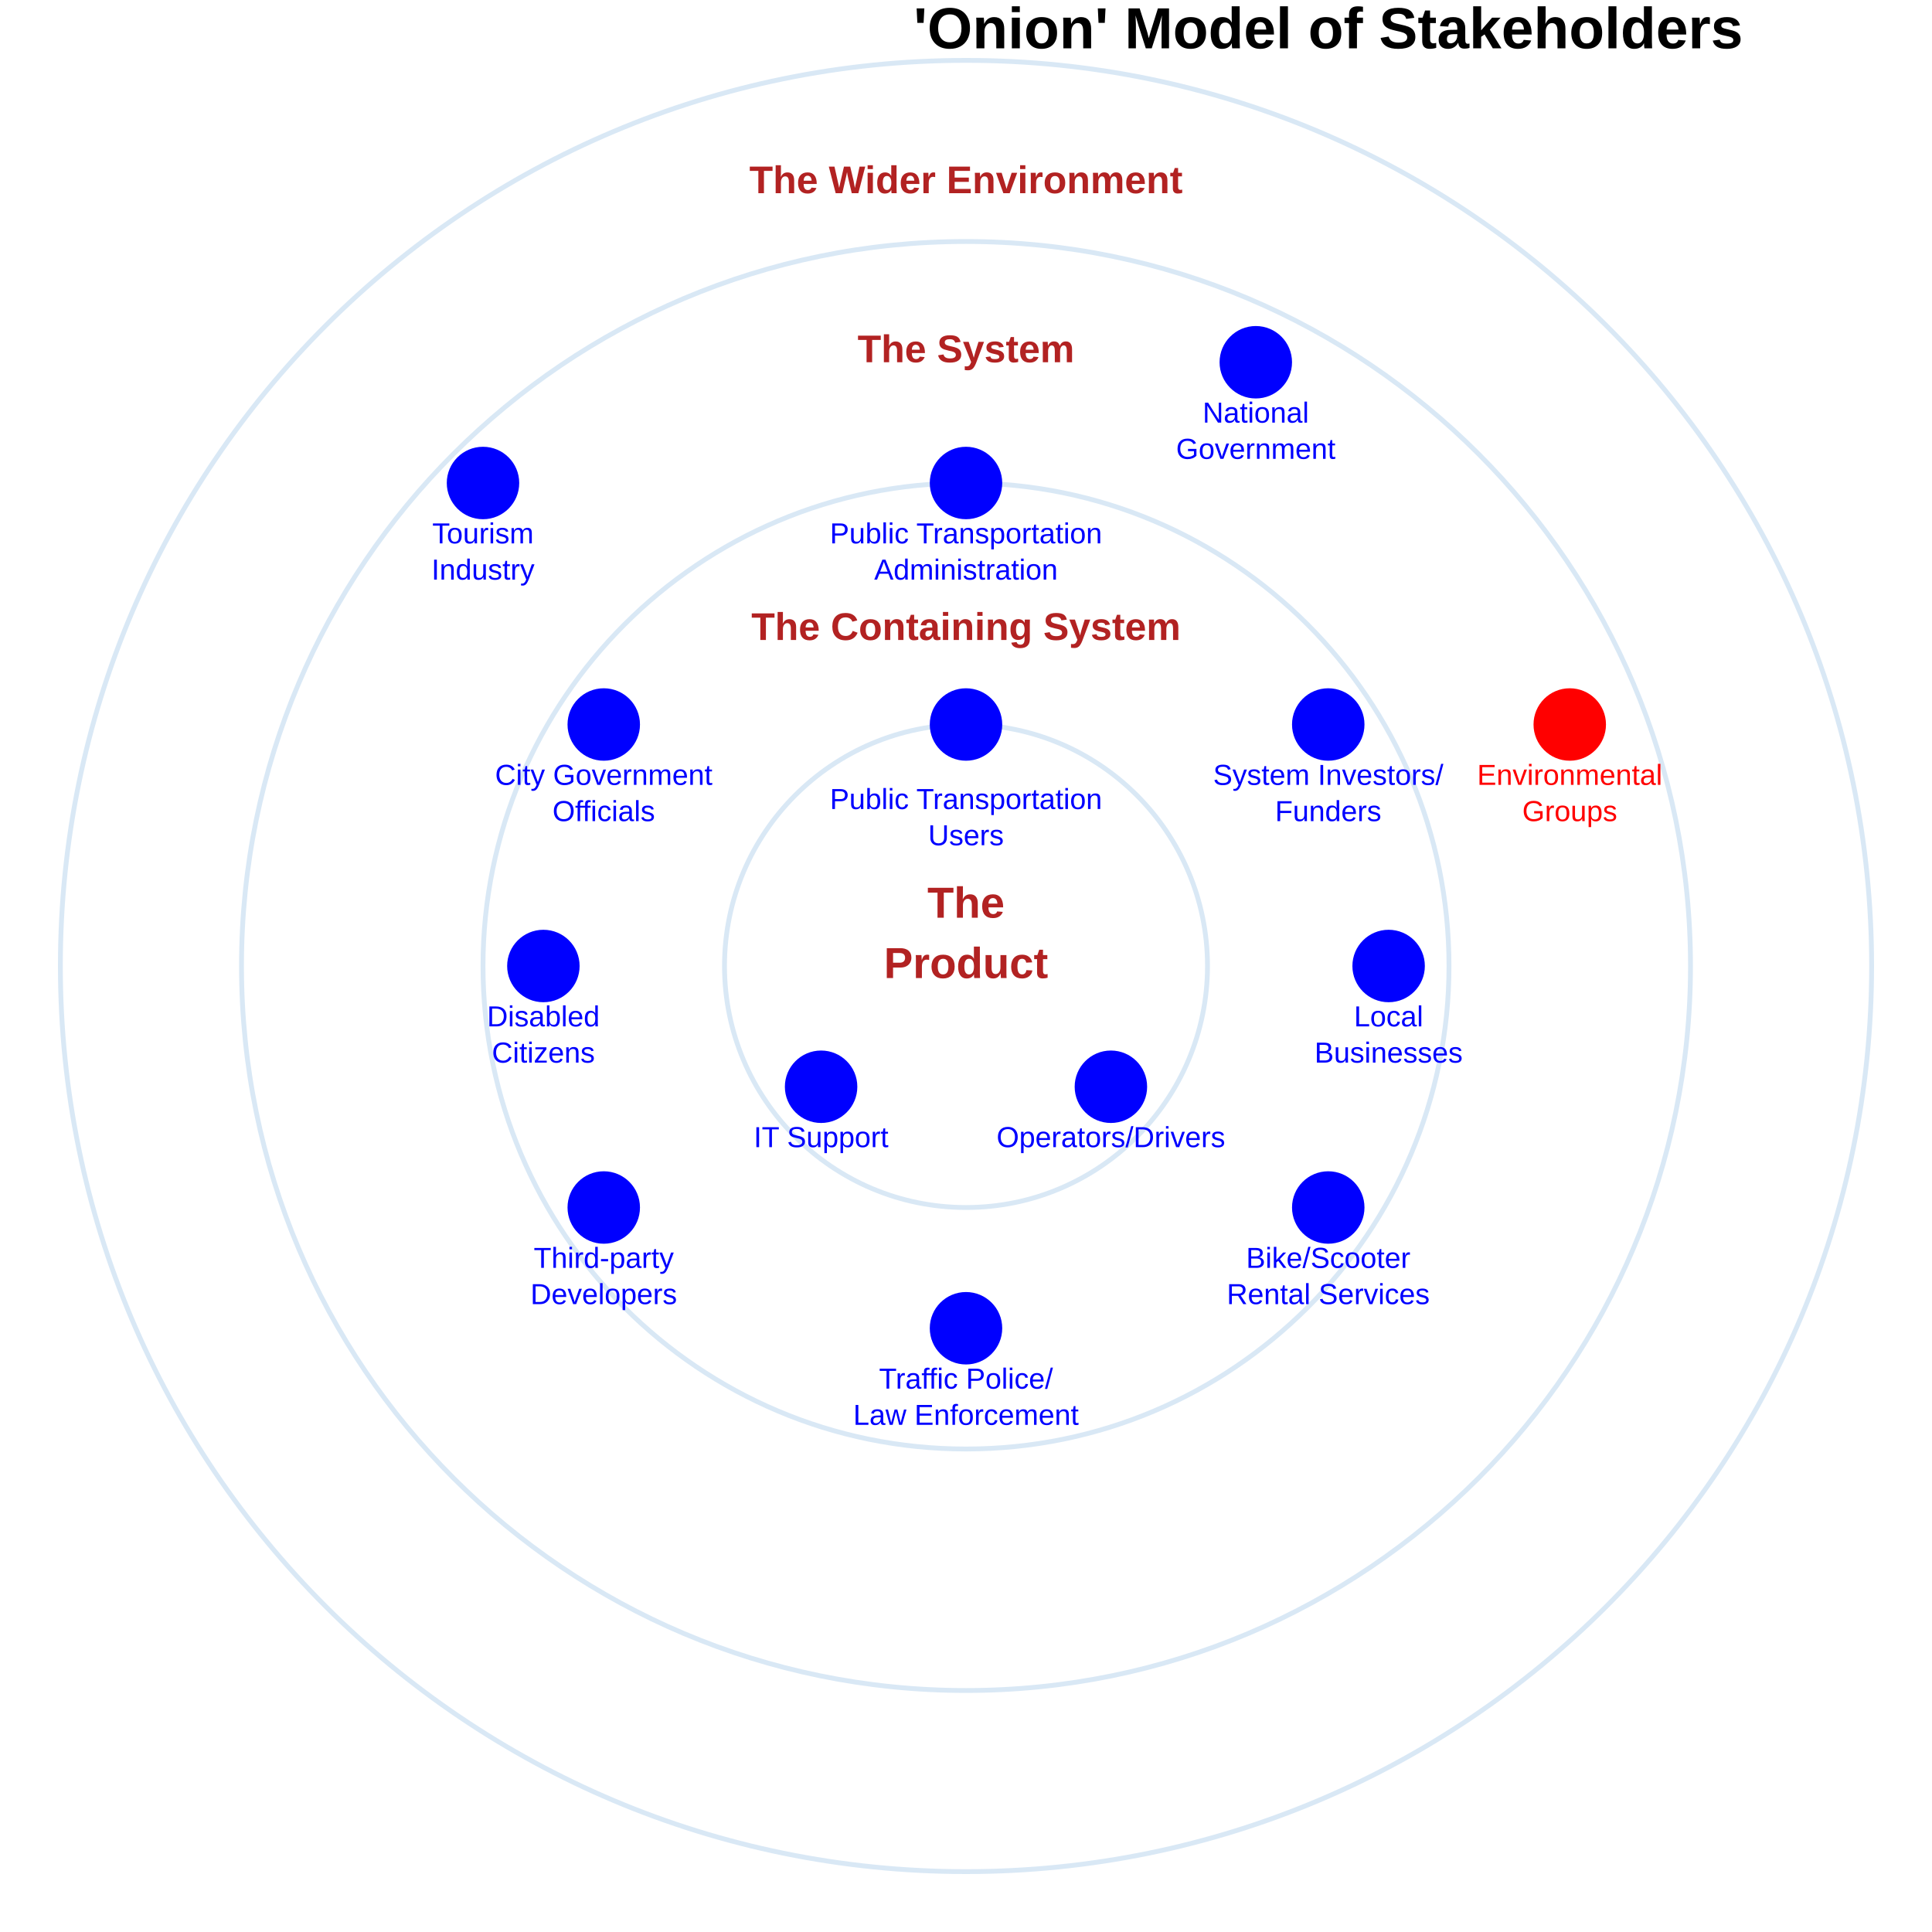
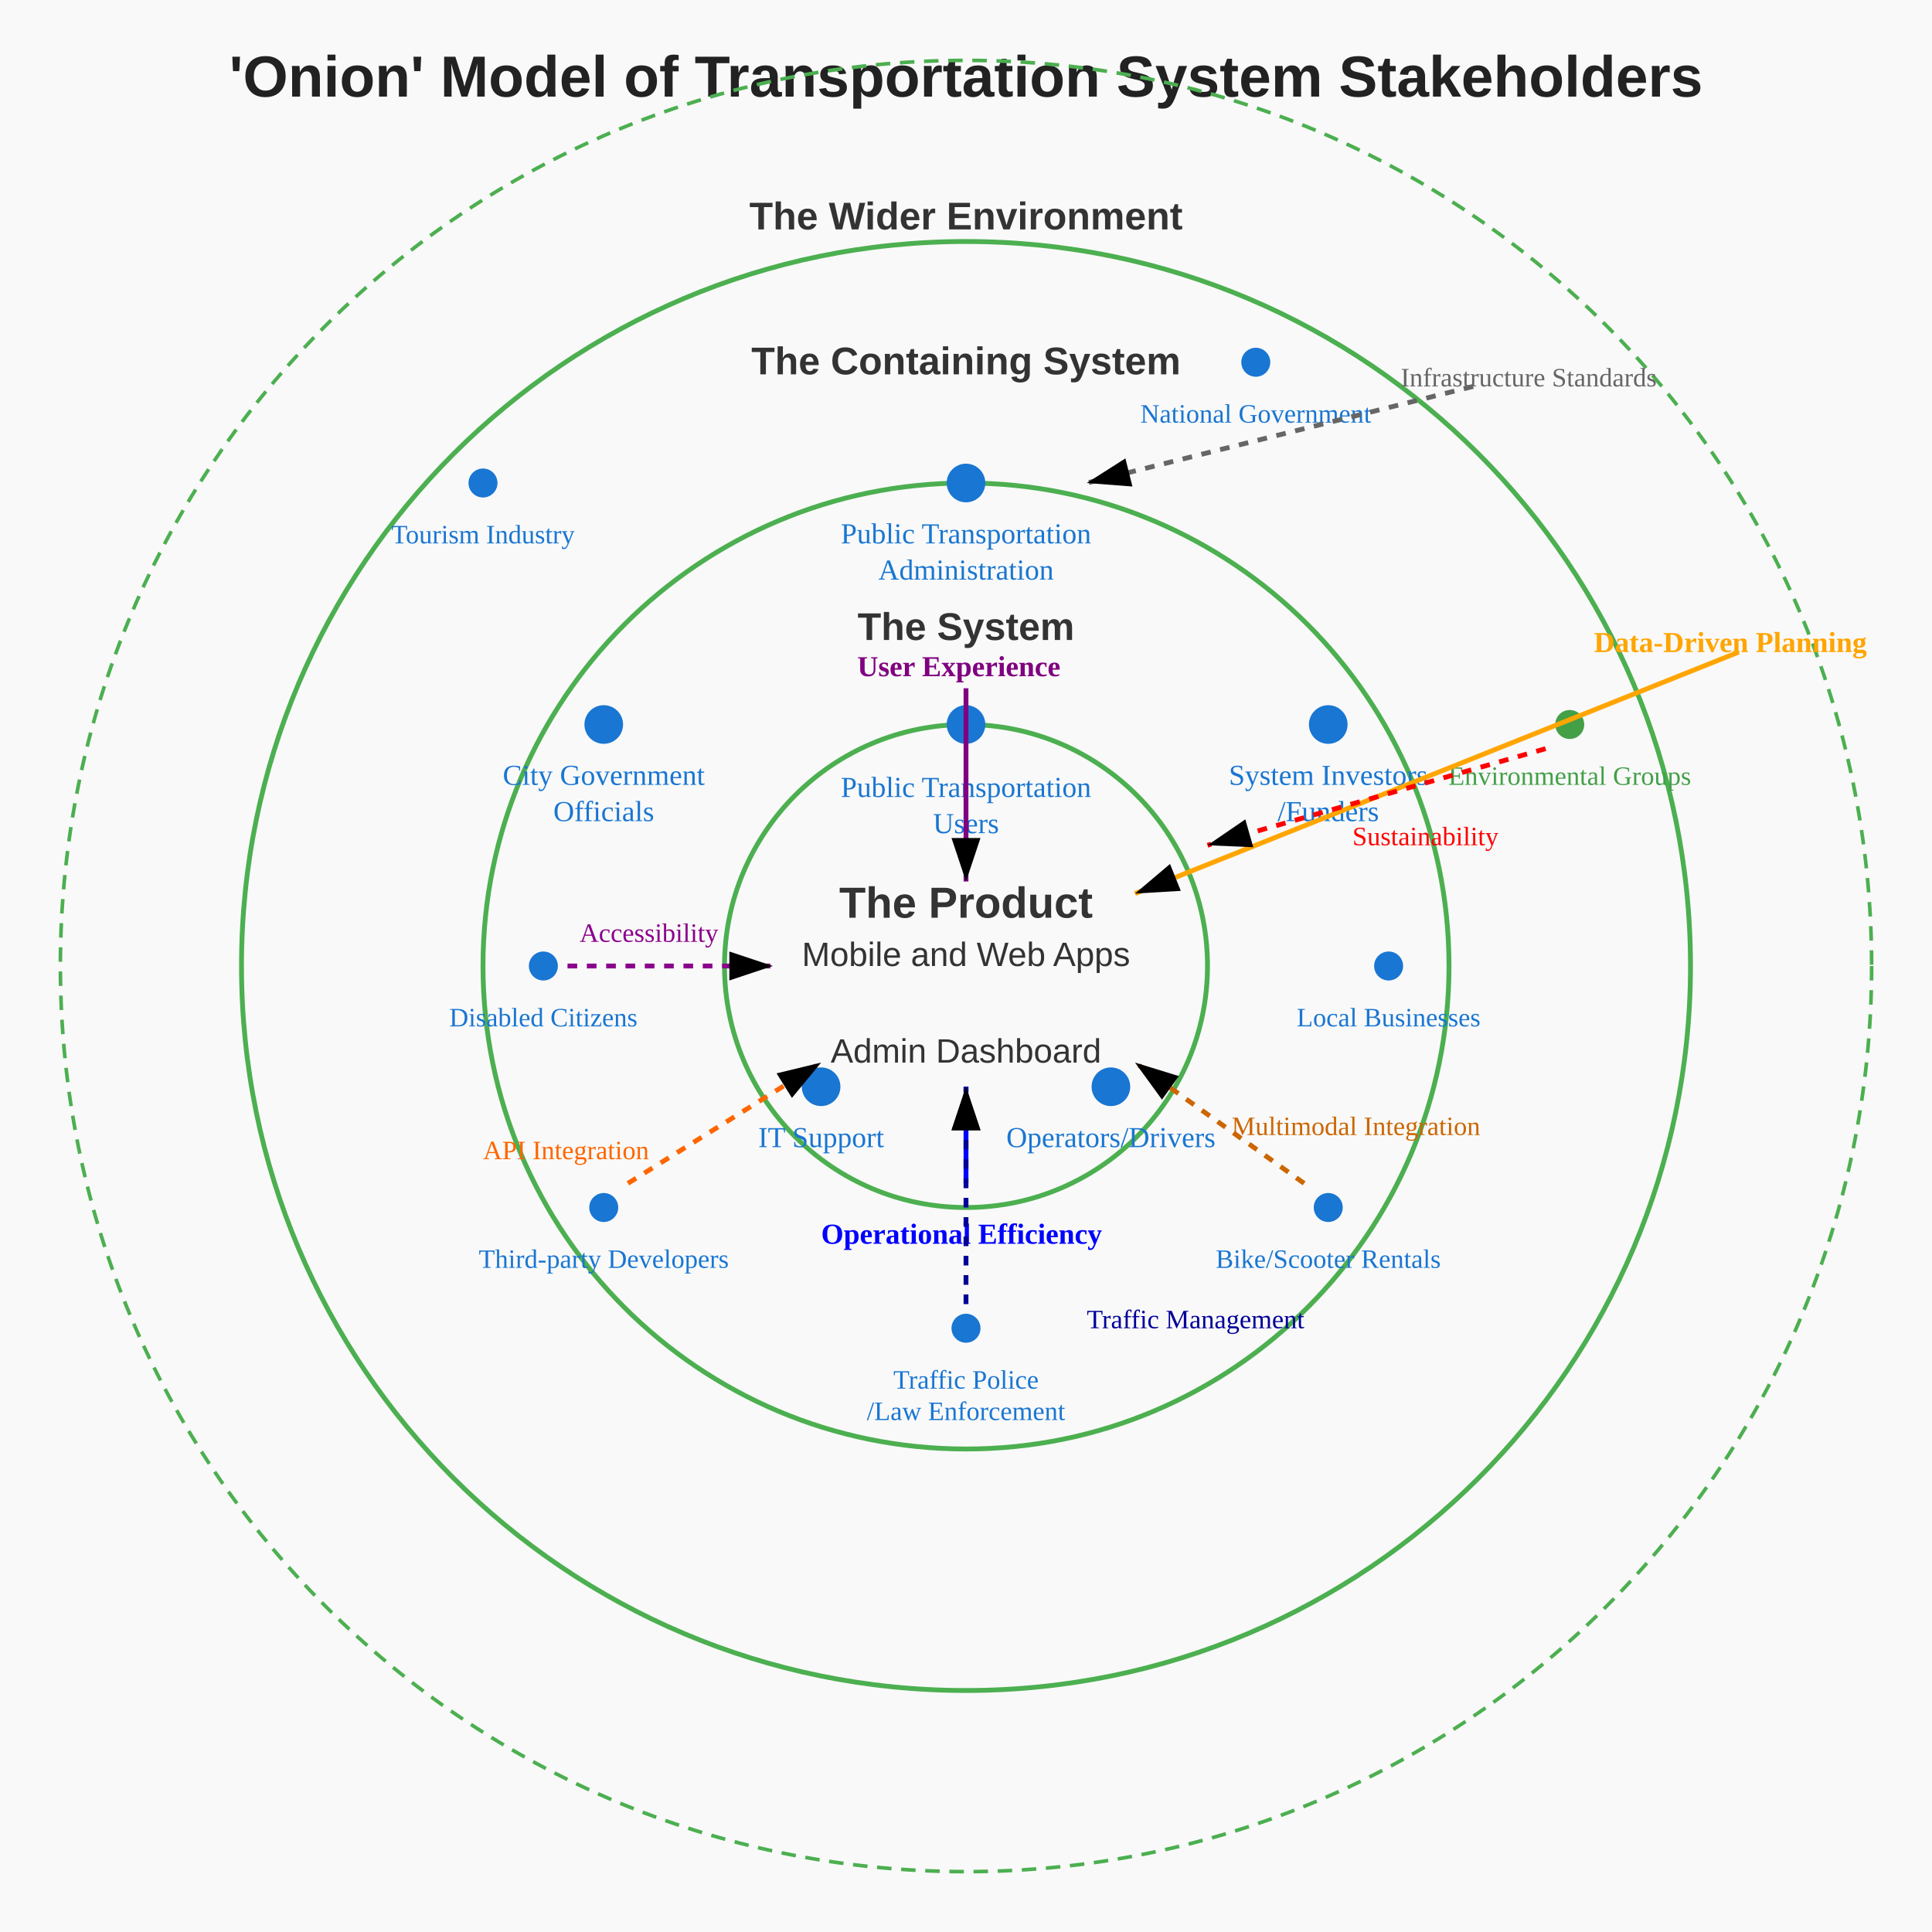
<svg xmlns="http://www.w3.org/2000/svg" viewBox="0 0 800 800">
-   <rect width="800" height="800" fill="white" />
-   <text x="550" y="20" font-family="Arial" font-size="24" font-weight="bold" text-anchor="middle" fill="black">'Onion' Model of Stakeholders</text>
-   <circle cx="400" cy="400" r="100" fill="none" stroke="#D9E8F5" stroke-width="2" />
-   <circle cx="400" cy="400" r="200" fill="none" stroke="#D9E8F5" stroke-width="2" />
-   <circle cx="400" cy="400" r="300" fill="none" stroke="#D9E8F5" stroke-width="2" />
-   <circle cx="400" cy="400" r="375" fill="none" stroke="#D9E8F5" stroke-width="2" />
-   <text x="400" y="380" font-family="Arial" font-size="18" fill="#B22222" font-weight="bold" text-anchor="middle">The</text>
-   <text x="400" y="405" font-family="Arial" font-size="18" fill="#B22222" font-weight="bold" text-anchor="middle">Product</text>
-   <text x="400" y="150" font-family="Arial" font-size="16" fill="#B22222" font-weight="bold" text-anchor="middle">The System</text>
-   <text x="400" y="265" font-family="Arial" font-size="16" fill="#B22222" font-weight="bold" text-anchor="middle">The Containing System</text>
-   <text x="400" y="80" font-family="Arial" font-size="16" fill="#B22222" font-weight="bold" text-anchor="middle">The Wider Environment</text>
-   <circle cx="400" cy="300" r="15" fill="#0000FF" />
-   <text x="400" y="335" font-family="Arial" font-size="12" fill="#0000FF" text-anchor="middle">Public Transportation</text>
-   <text x="400" y="350" font-family="Arial" font-size="12" fill="#0000FF" text-anchor="middle">Users</text>
-   <circle cx="340" cy="450" r="15" fill="#0000FF" />
-   <text x="340" y="475" font-family="Arial" font-size="12" fill="#0000FF" text-anchor="middle">IT Support</text>
-   <circle cx="460" cy="450" r="15" fill="#0000FF" />
-   <text x="460" y="475" font-family="Arial" font-size="12" fill="#0000FF" text-anchor="middle">Operators/Drivers</text>
-   <circle cx="400" cy="200" r="15" fill="#0000FF" />
-   <text x="400" y="225" font-family="Arial" font-size="12" fill="#0000FF" text-anchor="middle">Public Transportation</text>
-   <text x="400" y="240" font-family="Arial" font-size="12" fill="#0000FF" text-anchor="middle">Administration</text>
-   <circle cx="250" cy="300" r="15" fill="#0000FF" />
-   <text x="250" y="325" font-family="Arial" font-size="12" fill="#0000FF" text-anchor="middle">City Government</text>
-   <text x="250" y="340" font-family="Arial" font-size="12" fill="#0000FF" text-anchor="middle">Officials</text>
-   <circle cx="550" cy="300" r="15" fill="#0000FF" />
-   <text x="550" y="325" font-family="Arial" font-size="12" fill="#0000FF" text-anchor="middle">System Investors/</text>
-   <text x="550" y="340" font-family="Arial" font-size="12" fill="#0000FF" text-anchor="middle">Funders</text>
-   <circle cx="520" cy="150" r="15" fill="#0000FF" />
-   <text x="520" y="175" font-family="Arial" font-size="12" fill="#0000FF" text-anchor="middle">National</text>
-   <text x="520" y="190" font-family="Arial" font-size="12" fill="#0000FF" text-anchor="middle">Government</text>
-   <circle cx="200" cy="200" r="15" fill="#0000FF" />
-   <text x="200" y="225" font-family="Arial" font-size="12" fill="#0000FF" text-anchor="middle">Tourism</text>
-   <text x="200" y="240" font-family="Arial" font-size="12" fill="#0000FF" text-anchor="middle">Industry</text>
-   <circle cx="575" cy="400" r="15" fill="#0000FF" />
-   <text x="575" y="425" font-family="Arial" font-size="12" fill="#0000FF" text-anchor="middle">Local</text>
-   <text x="575" y="440" font-family="Arial" font-size="12" fill="#0000FF" text-anchor="middle">Businesses</text>
-   <circle cx="225" cy="400" r="15" fill="#0000FF" />
-   <text x="225" y="425" font-family="Arial" font-size="12" fill="#0000FF" text-anchor="middle">Disabled</text>
-   <text x="225" y="440" font-family="Arial" font-size="12" fill="#0000FF" text-anchor="middle">Citizens</text>
-   <circle cx="650" cy="300" r="15" fill="#FF0000" />
-   <text x="650" y="325" font-family="Arial" font-size="12" fill="#FF0000" text-anchor="middle">Environmental</text>
-   <text x="650" y="340" font-family="Arial" font-size="12" fill="#FF0000" text-anchor="middle">Groups</text>
-   <circle cx="250" cy="500" r="15" fill="#0000FF" />
-   <text x="250" y="525" font-family="Arial" font-size="12" fill="#0000FF" text-anchor="middle">Third-party</text>
-   <text x="250" y="540" font-family="Arial" font-size="12" fill="#0000FF" text-anchor="middle">Developers</text>
-   <circle cx="400" cy="550" r="15" fill="#0000FF" />
-   <text x="400" y="575" font-family="Arial" font-size="12" fill="#0000FF" text-anchor="middle">Traffic Police/</text>
-   <text x="400" y="590" font-family="Arial" font-size="12" fill="#0000FF" text-anchor="middle">Law Enforcement</text>
-   <circle cx="550" cy="500" r="15" fill="#0000FF" />
-   <text x="550" y="525" font-family="Arial" font-size="12" fill="#0000FF" text-anchor="middle">Bike/Scooter</text>
-   <text x="550" y="540" font-family="Arial" font-size="12" fill="#0000FF" text-anchor="middle">Rental Services</text>
+   <rect width="800" height="800" fill="#f9f9f9" />
+   <text x="400" y="40" font-family="Arial" font-size="24" font-weight="bold" text-anchor="middle" fill="#222">
+     'Onion' Model of Transportation System Stakeholders
+   </text>
+   <circle cx="400" cy="400" r="100" fill="none" stroke="#4CAF50" stroke-width="2" />
+   <circle cx="400" cy="400" r="200" fill="none" stroke="#4CAF50" stroke-width="2" />
+   <circle cx="400" cy="400" r="300" fill="none" stroke="#4CAF50" stroke-width="2" />
+   <circle cx="400" cy="400" r="375" fill="none" stroke="#4CAF50" stroke-width="1.5" stroke-dasharray="6,4" />
+   <text x="400" y="380" font-family="Arial" font-size="18" font-weight="bold" text-anchor="middle" fill="#333">The Product</text>
+   <text x="400" y="265" font-family="Arial" font-size="16" font-weight="bold" text-anchor="middle" fill="#333">The System</text>
+   <text x="400" y="155" font-family="Arial" font-size="16" font-weight="bold" text-anchor="middle" fill="#333">The Containing System</text>
+   <text x="400" y="95" font-family="Arial" font-size="16" font-weight="bold" text-anchor="middle" fill="#333">The Wider Environment</text>
+   <text x="400" y="400" font-family="Arial" font-size="14" fill="#333" text-anchor="middle">Mobile and Web Apps</text>
+   <text x="400" y="440" font-family="Arial" font-size="14" fill="#333" text-anchor="middle">Admin Dashboard</text>
+   <circle cx="400" cy="300" r="8" fill="#1976D2" />
+   <text x="400" y="330" font-size="12" fill="#1976D2" text-anchor="middle">Public Transportation</text>
+   <text x="400" y="345" font-size="12" fill="#1976D2" text-anchor="middle">Users</text>
+   <circle cx="340" cy="450" r="8" fill="#1976D2" />
+   <text x="340" y="475" font-size="12" fill="#1976D2" text-anchor="middle">IT Support</text>
+   <circle cx="460" cy="450" r="8" fill="#1976D2" />
+   <text x="460" y="475" font-size="12" fill="#1976D2" text-anchor="middle">Operators/Drivers</text>
+   <circle cx="400" cy="200" r="8" fill="#1976D2" />
+   <text x="400" y="225" font-size="12" fill="#1976D2" text-anchor="middle">Public Transportation</text>
+   <text x="400" y="240" font-size="12" fill="#1976D2" text-anchor="middle">Administration</text>
+   <circle cx="250" cy="300" r="8" fill="#1976D2" />
+   <text x="250" y="325" font-size="12" fill="#1976D2" text-anchor="middle">City Government</text>
+   <text x="250" y="340" font-size="12" fill="#1976D2" text-anchor="middle">Officials</text>
+   <circle cx="550" cy="300" r="8" fill="#1976D2" />
+   <text x="550" y="325" font-size="12" fill="#1976D2" text-anchor="middle">System Investors</text>
+   <text x="550" y="340" font-size="12" fill="#1976D2" text-anchor="middle">/Funders</text>
+   <circle cx="520" cy="150" r="6" fill="#1976D2" />
+   <text x="520" y="175" font-size="11" fill="#1976D2" text-anchor="middle">National Government</text>
+   <circle cx="200" cy="200" r="6" fill="#1976D2" />
+   <text x="200" y="225" font-size="11" fill="#1976D2" text-anchor="middle">Tourism Industry</text>
+   <circle cx="575" cy="400" r="6" fill="#1976D2" />
+   <text x="575" y="425" font-size="11" fill="#1976D2" text-anchor="middle">Local Businesses</text>
+   <circle cx="225" cy="400" r="6" fill="#1976D2" />
+   <text x="225" y="425" font-size="11" fill="#1976D2" text-anchor="middle">Disabled Citizens</text>
+   <circle cx="650" cy="300" r="6" fill="#43A047" />
+   <text x="650" y="325" font-size="11" fill="#43A047" text-anchor="middle">Environmental Groups</text>
+   <circle cx="250" cy="500" r="6" fill="#1976D2" />
+   <text x="250" y="525" font-size="11" fill="#1976D2" text-anchor="middle">Third-party Developers</text>
+   <circle cx="400" cy="550" r="6" fill="#1976D2" />
+   <text x="400" y="575" font-size="11" fill="#1976D2" text-anchor="middle">Traffic Police</text>
+   <text x="400" y="588" font-size="11" fill="#1976D2" text-anchor="middle">/Law Enforcement</text>
+   <circle cx="550" cy="500" r="6" fill="#1976D2" />
+   <text x="550" y="525" font-size="11" fill="#1976D2" text-anchor="middle">Bike/Scooter Rentals</text>
+   <line x1="400" y1="285" x2="400" y2="365" stroke="purple" stroke-width="2" marker-end="url(#arrow)" />
+   <text x="355" y="280" font-size="12" fill="purple" font-weight="bold">User Experience</text>
+   <line x1="400" y1="490" x2="400" y2="450" stroke="blue" stroke-width="2" marker-end="url(#arrow)" />
+   <text x="340" y="515" font-size="12" fill="blue" font-weight="bold">Operational Efficiency</text>
+   <line x1="720" y1="270" x2="470" y2="370" stroke="orange" stroke-width="2" marker-end="url(#arrow)" />
+   <text x="660" y="270" font-size="12" fill="orange" font-weight="bold">Data-Driven Planning</text>
+   <line x1="610" y1="160" x2="450" y2="200" stroke="#666" stroke-width="2" stroke-dasharray="4,4" marker-end="url(#arrow)" />
+   <text x="580" y="160" font-size="11" fill="#666">Infrastructure Standards</text>
+   <line x1="235" y1="400" x2="320" y2="400" stroke="#8B008B" stroke-width="2" stroke-dasharray="4,4" marker-end="url(#arrow)" />
+   <text x="240" y="390" font-size="11" fill="#8B008B">Accessibility</text>
+   <line x1="640" y1="310" x2="500" y2="350" stroke="red" stroke-width="2" stroke-dasharray="4,4" marker-end="url(#arrow)" />
+   <text x="560" y="350" font-size="11" fill="red">Sustainability</text>
+   <line x1="260" y1="490" x2="340" y2="440" stroke="#FF6600" stroke-width="2" stroke-dasharray="4,4" marker-end="url(#arrow)" />
+   <text x="200" y="480" font-size="11" fill="#FF6600">API Integration</text>
+   <line x1="400" y1="540" x2="400" y2="450" stroke="#000099" stroke-width="2" stroke-dasharray="4,4" marker-end="url(#arrow)" />
+   <text x="450" y="550" font-size="11" fill="#000099">Traffic Management</text>
+   <line x1="540" y1="490" x2="470" y2="440" stroke="#CC6600" stroke-width="2" stroke-dasharray="4,4" marker-end="url(#arrow)" />
+   <text x="510" y="470" font-size="11" fill="#CC6600">Multimodal Integration</text>
+   <defs>
+     <marker id="arrow" markerWidth="10" markerHeight="10" refX="9" refY="3" orient="auto" markerUnits="strokeWidth">
+       <path d="M0,0 L0,6 L9,3 z" fill="#000" />
+     </marker>
+   </defs>
</svg>
